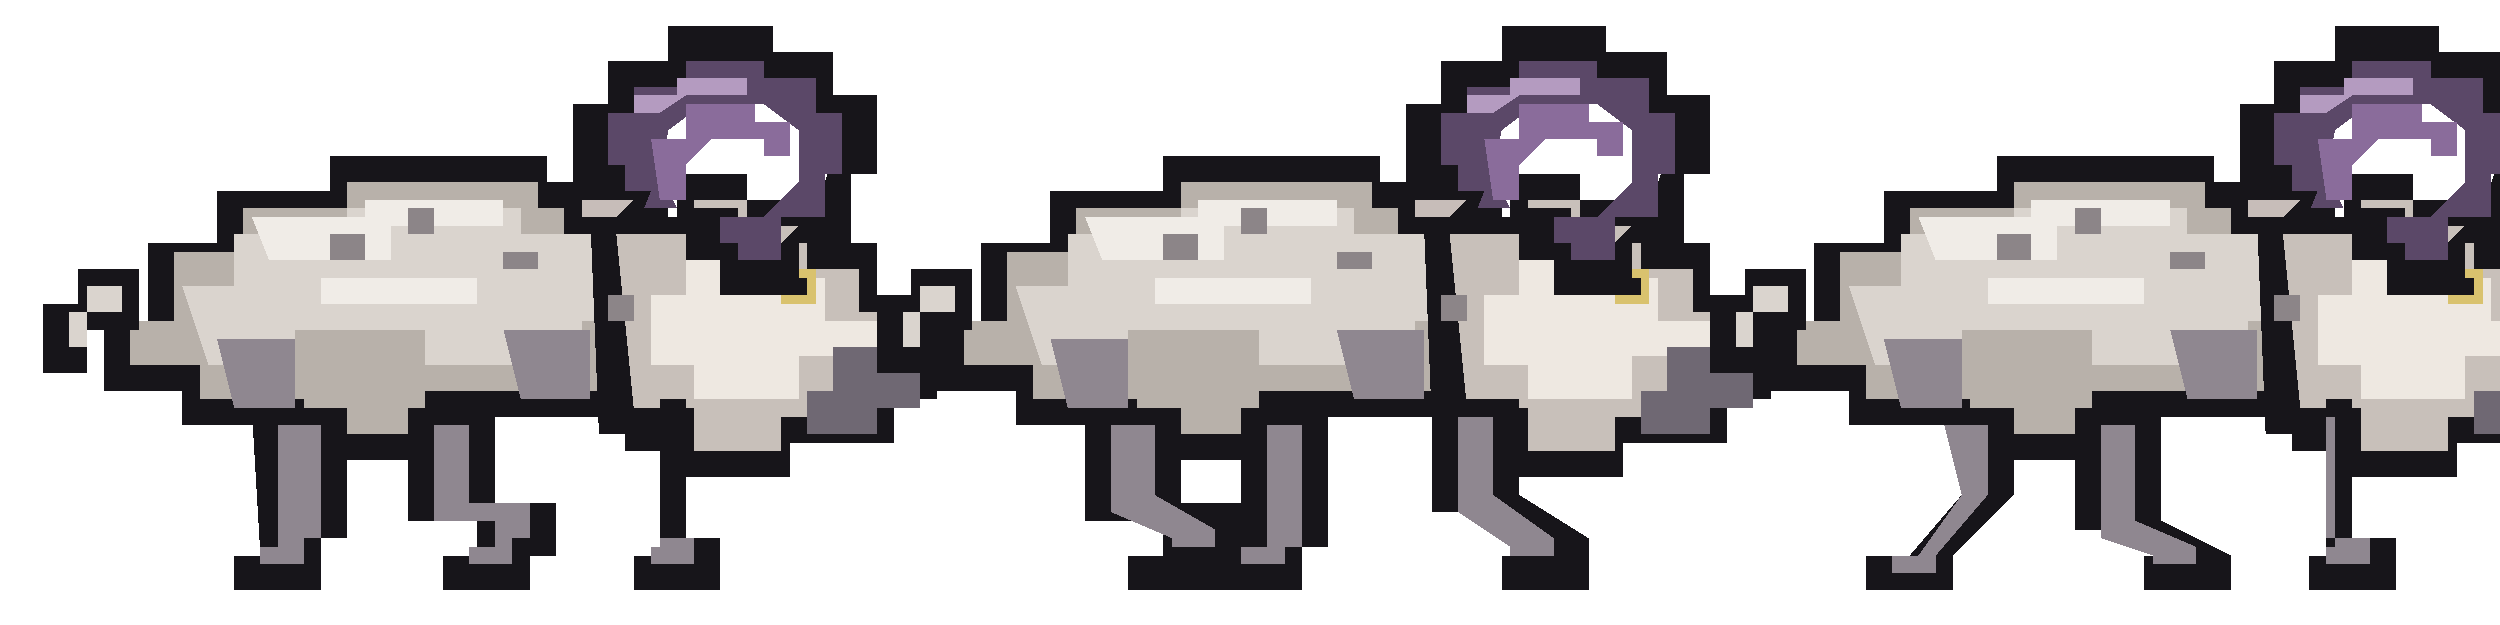
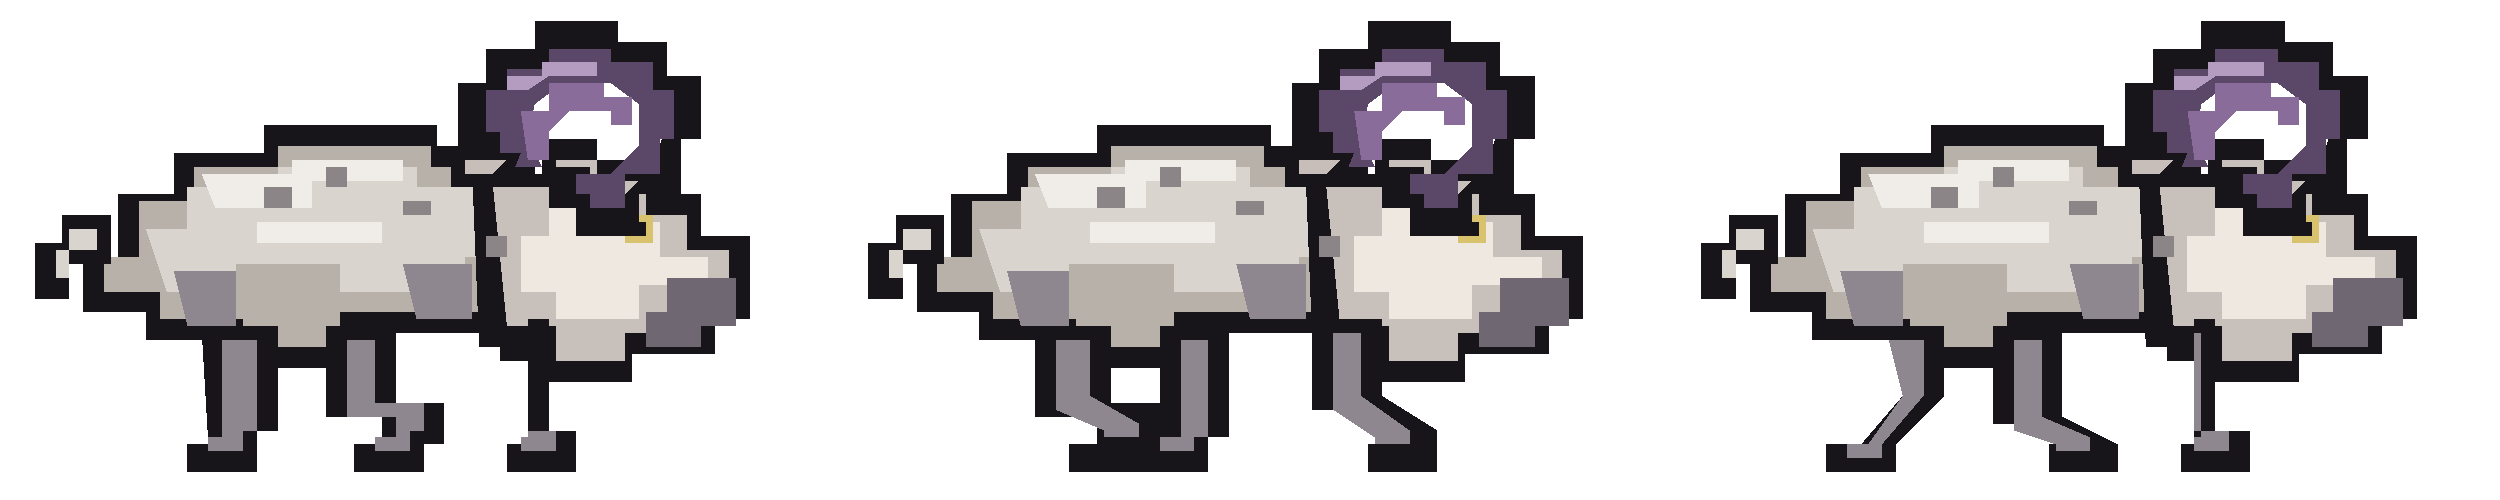
- <svg xmlns="http://www.w3.org/2000/svg" width="288" height="72" viewBox="0 0 288 72" shape-rendering="crispEdges">
+ <svg xmlns="http://www.w3.org/2000/svg" width="360" height="72" viewBox="0 0 360 72" shape-rendering="crispEdges">
  <defs>
    <g id="rambase">
      <path fill="#17151a" d="M12 37h5v-9h8v-6h13v-4h25v3h11v5h8v7h8v13h-5v6H72v-4H50v5H34v-4H21v-4h-9z" />
      <path fill="#b8b1aa" d="M15 37h5v-8h8v-5h12v-3h22v3h11v5h7v6h7v9h-5v5H71v-4H49v5H35v-4H23v-4h-8z" />
      <path fill="#dad4ce" d="M21 33h6v-6h13v-3h20v3h10v4h6v6H67v5H49v-4H34v4H24z" />
      <path fill="#f0ece7" d="M29 25h13v-2h16v3H45v4H31zM37 32h18v3H37z" />
      <path fill="#8f8790" d="M25 39h9v8h-7zM58 38h10v8h-8z" />
      <path fill="#17151a" d="M68 25h10v-5h8v3h8v5h7v6h7v12h-5v5H91v4H78v-5H69z" />
      <path fill="#c8c0ba" d="M71 27h9v-4h6v3h7v5h6v5h6v8h-4v4H90v4H80v-5h-7z" />
      <path fill="#eee8e1" d="M79 29h9v3h7v5h7v4H92v5H80v-4h-5v-8h4z" />
      <path fill="#6f6873" d="M96 40h10v7h-5v3h-8v-5h3z" />
      <rect x="90" y="31" width="4" height="4" fill="#d9c26e" />
      <rect x="91" y="32" width="2" height="2" fill="#17151a" />
      <path fill="#17151a" d="M77 27h-7v-6h-4v-9h4V7h7V3h12v3h7v5h5v9h-3v8h-6v6h-9v-4h-4v-6h6v4h5l4-4 2-6-2-5-5-4h-9l-5 4-2 6 2 5h2z" />
      <path fill="#5b4868" d="M75 24h-3v-5h-2v-6h3V10h6V7h9v2h6v4h3v7h-2v5h-5v5h-5v-2h-2v-3h5l4-4v-6l-4-3h-7l-4 3-1 5 2 4z" />
      <path fill="#8a6c9b" d="M75 16h4v-4h8v2h4v4h-3v-2h-6l-3 3v4h-3z" />
      <path fill="#b49bc0" d="M73 11h5V9h8v2h-7l-3 2h-3z" />
      <path fill="#17151a" d="M73 27h-8v-5h10z" />
      <path fill="#c7bdb9" d="M71 25h-4v-2h6z" />
      <path fill="#17151a" d="M16 31H9v4H5v8h5v-5h6z" />
      <path fill="#dad4ce" d="M14 33H10v3H8v4h2v-4h4z" />
      <g fill="#8c8588">
        <rect x="38" y="27" width="4" height="3" />
        <rect x="47" y="24" width="3" height="3" />
        <rect x="58" y="29" width="4" height="2" />
        <rect x="70" y="34" width="3" height="3" />
      </g>
    </g>
  </defs>
  <g>
    <use href="#rambase" />
    <path fill="#17151a" d="M29 47h11v15h-3v6H27v-4h3zM47 47h10v11h7v6h-3v4H51v-4h4v-4h-8zM69 46h10v16h4v6H73v-4h3V46z" />
    <path fill="#8f8790" d="M32 49h5v13h-2v3h-5v-2h2zM50 49h4v9h7v4h-2v3h-5v-2h3v-3h-7zM72 48h4v14h4v3h-5v-2h1V48z" />
  </g>
-   <g transform="translate(96)">
+   <g transform="translate(120)">
    <use href="#rambase" />
    <path fill="#17151a" d="M29 47h11v11h7v6h-3v4H34v-4h4v-4h-9zM47 47h10v16h-3v5H44v-4h3zM69 46h10v11l8 5v6H77v-4h4l-8-5h-4z" />
    <path fill="#8f8790" d="M32 49h5v8l7 4v2h-5v-1l-7-3zM50 49h4v14h-2v2h-5v-2h3zM72 48h4v9l7 5v2h-5v-1l-6-4z" />
  </g>
-   <g transform="translate(192)">
+   <g transform="translate(240)">
    <use href="#rambase" />
    <path fill="#17151a" d="M29 47h11v10l-7 7v4H23v-4h5l6-7V47zM47 47h10v13l8 4v4H55v-4h4l-9-3h-3zM69 46h10v16h5v6H74v-4h2V46z" />
    <path fill="#8f8790" d="M32 49h5v8l-6 7v2h-5v-2h3l5-7zM50 49h4v11l7 3v2h-5v-1l-6-2zM72 48h4v14h5v3h-5v-2h1V48z" />
  </g>
</svg>
